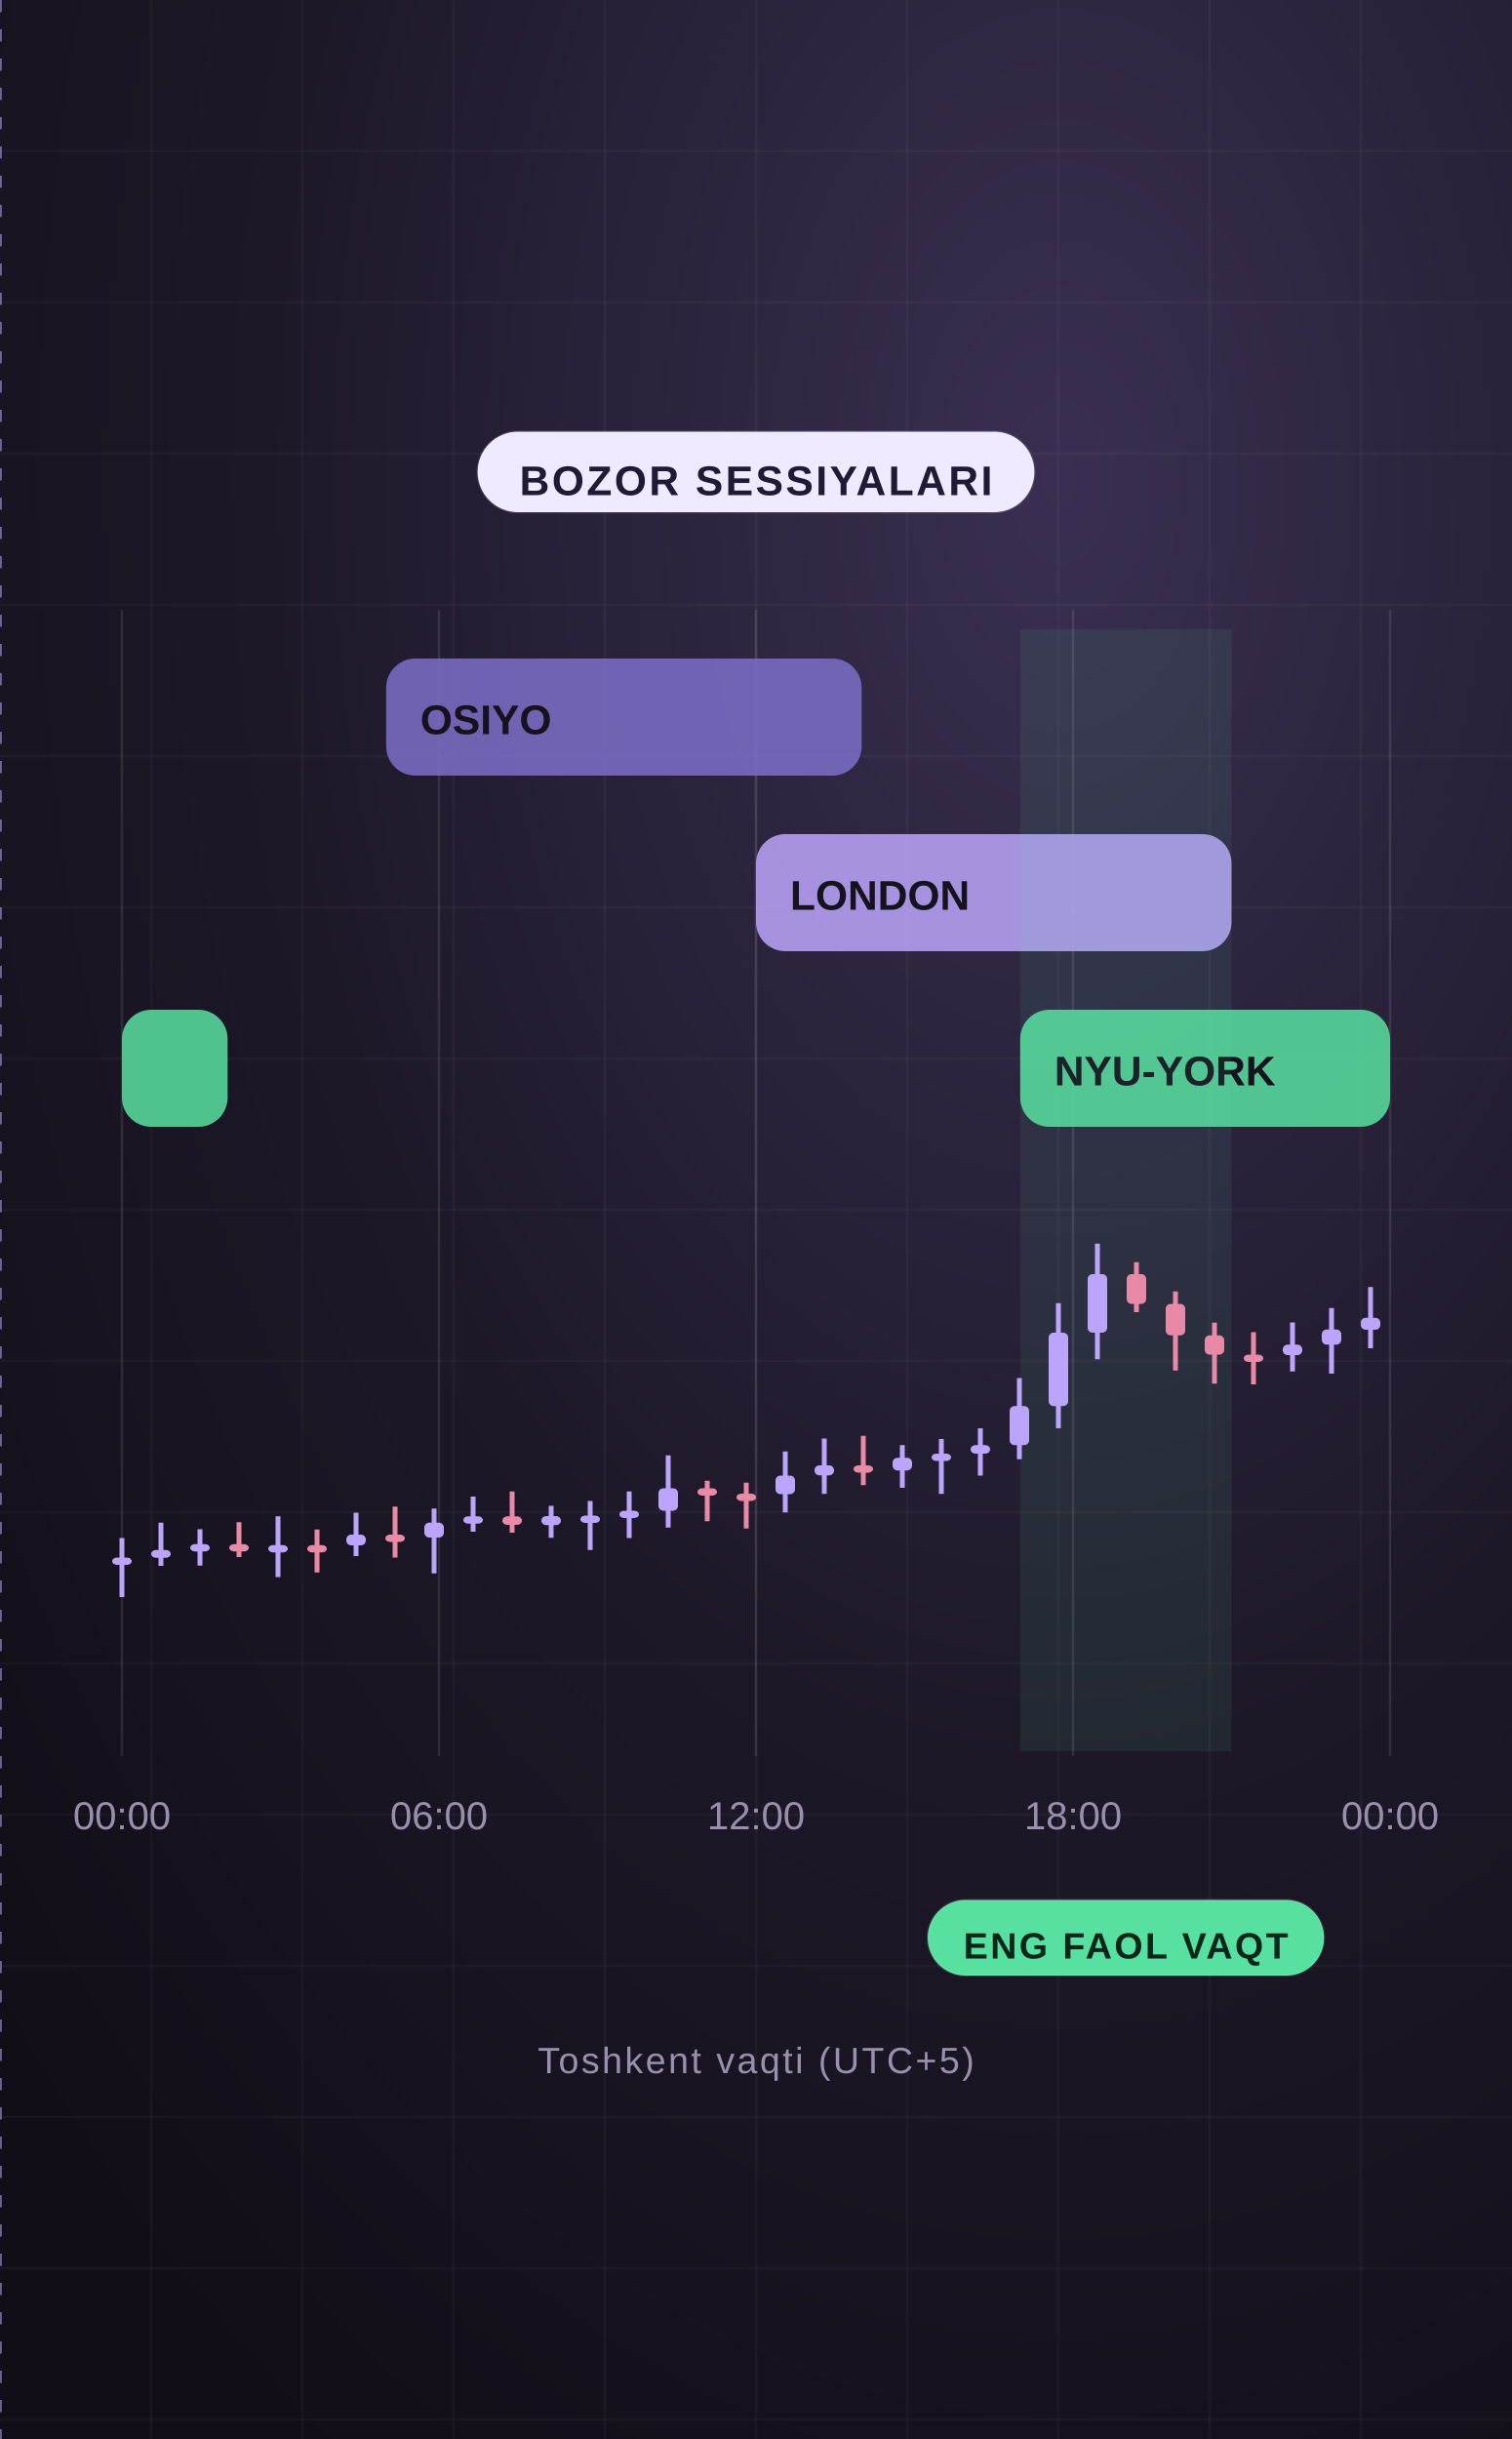
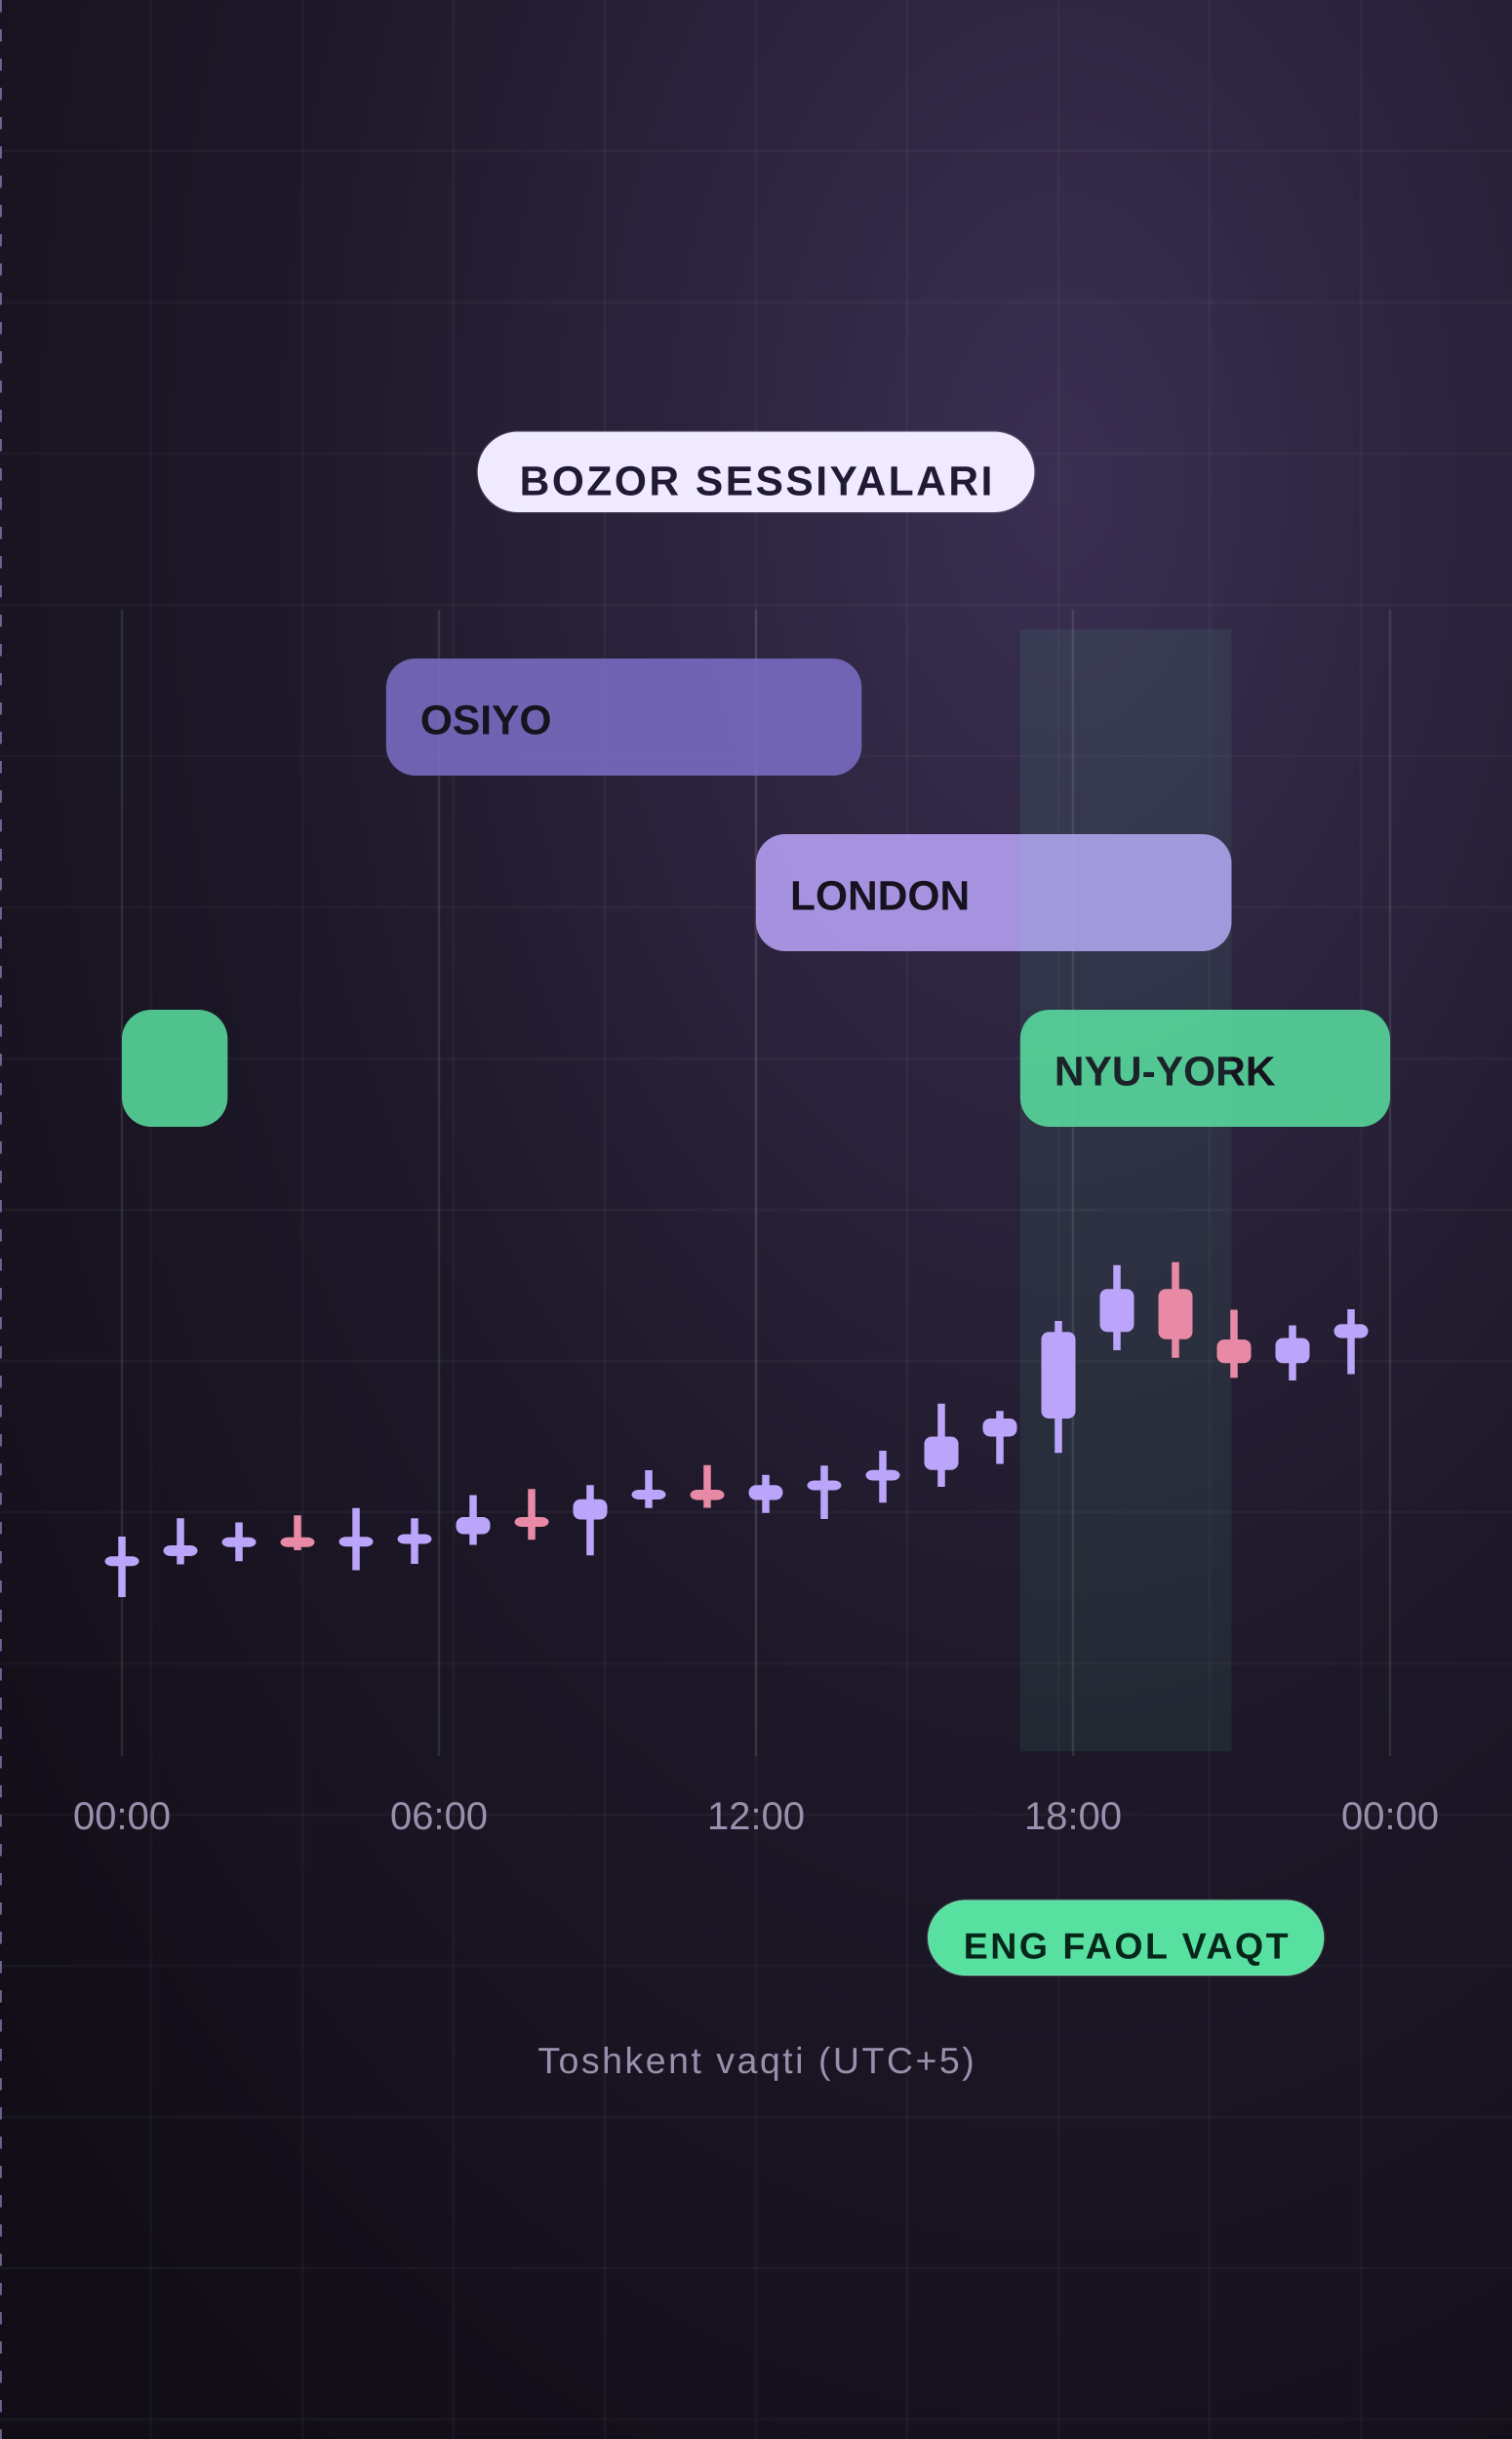
<svg xmlns="http://www.w3.org/2000/svg" width="620" height="1000" viewBox="0 0 620 1000">
  <style>
text{font-family:Arial,Helvetica,"Liberation Sans",sans-serif}
@keyframes grow{from{transform:scaleY(.05);opacity:0}to{transform:none;opacity:1}}
- @keyframes live{0%,100%{transform:none}50%{transform:scaleY(1.22)}}
+ @keyframes live{0%,100%{transform:none}50%{transform:scaleY(1.4)}}
@keyframes flo{0%,100%{transform:translateY(0)}50%{transform:translateY(-6px)}}
@keyframes br{0%,100%{opacity:.7;transform:scale(1)}50%{opacity:1;transform:scale(1.1)}}
@keyframes march{to{stroke-dashoffset:-60}}
@keyframes draw{0%{stroke-dashoffset:1;opacity:1}38%{stroke-dashoffset:0}86%{stroke-dashoffset:0;opacity:1}96%{opacity:0}100%{stroke-dashoffset:1;opacity:0}}
@keyframes bob{0%,100%{transform:none}50%{transform:scaleY(.72)}}
@keyframes dp{0%,100%{transform:scale(1)}50%{transform:scale(1.18)}}
@keyframes hl{0%,100%{opacity:.35}50%{opacity:1}}
@keyframes rin{from{opacity:0;transform:translateX(-18px)}to{opacity:1;transform:none}}
@keyframes bobx{0%,100%{transform:none}50%{transform:scaleX(.78)}}
.row{animation:rin .8s cubic-bezier(.2,.8,.2,1) both}
.barx{transform-box:fill-box;animation:bobx 2.6s ease-in-out infinite}
.cd,.bar,.dot,.glow{transform-box:fill-box}
@keyframes tick{0%,100%{transform:scaleY(1)}35%{transform:scaleY(var(--a,.7))}70%{transform:scaleY(var(--b,1.12))}}
.cd{transform-origin:50% 55%;animation:grow .7s cubic-bezier(.2,.8,.2,1) both,tick 2s ease-in-out infinite}
@keyframes stream{to{transform:translateX(-640px)}}
- .stream{animation:stream 16s linear infinite}
- .cd.live{transform-origin:50% 50%;animation:grow .7s cubic-bezier(.2,.8,.2,1) both,live 1.6s ease-in-out infinite}
+ .stream{animation:stream 8s linear infinite}
+ .cd.live{transform-origin:50% 50%;animation:grow .7s cubic-bezier(.2,.8,.2,1) both,live .9s ease-in-out infinite}
@keyframes scan{from{transform:translateX(-90px)}to{transform:translateX(710px)}}
.scan{animation:scan 6.5s cubic-bezier(.45,0,.55,1) infinite}
.chip{animation:flo 4.5s ease-in-out infinite}
.glow{transform-origin:50% 50%;animation:br 6s ease-in-out infinite}
.dash{animation:march 3.2s linear infinite}
.draw{stroke-dasharray:1;stroke-dashoffset:1;animation:draw 8s cubic-bezier(.4,0,.2,1) .3s infinite}
.bar{transform-origin:50% 100%;animation:bob 2.4s ease-in-out infinite}
.dot{transform-origin:50% 50%;animation:dp 2.2s ease-in-out infinite}
.hl{animation:hl 2.2s ease-in-out infinite}
@media (prefers-reduced-motion:reduce){*{animation:none!important}.draw{stroke-dasharray:none;stroke-dashoffset:0}.scan,.mdot{display:none}}
</style>
  <defs>
    <radialGradient id="bg" cx="70%" cy="20%" r="95%">
      <stop offset="0" stop-color="#3a2f52" />
      <stop offset=".55" stop-color="#1d1828" />
      <stop offset="1" stop-color="#110e17" />
    </radialGradient>
    <radialGradient id="glow" cx="50%" cy="50%" r="50%">
      <stop offset="0" stop-color="#a697eb" stop-opacity=".35" />
      <stop offset="1" stop-color="#a697eb" stop-opacity="0" />
    </radialGradient>
    <linearGradient id="scanG" x1="0" y1="0" x2="1" y2="0">
      <stop offset="0" stop-color="#bba5fa" stop-opacity="0" />
      <stop offset="1" stop-color="#bba5fa" stop-opacity=".2" />
    </linearGradient>
    <linearGradient id="fadeUp" x1="0" y1="0" x2="0" y2="1">
      <stop offset="0" stop-color="#bba5fa" stop-opacity=".35" />
      <stop offset="1" stop-color="#bba5fa" stop-opacity="0" />
    </linearGradient>
  </defs>
  <rect width="620" height="1000" fill="url(#bg)" />
  <line x1="62" y1="0" x2="62" y2="1000" stroke="#fff" stroke-opacity=".035" />
  <line x1="124" y1="0" x2="124" y2="1000" stroke="#fff" stroke-opacity=".035" />
  <line x1="186" y1="0" x2="186" y2="1000" stroke="#fff" stroke-opacity=".035" />
  <line x1="248" y1="0" x2="248" y2="1000" stroke="#fff" stroke-opacity=".035" />
  <line x1="310" y1="0" x2="310" y2="1000" stroke="#fff" stroke-opacity=".035" />
  <line x1="372" y1="0" x2="372" y2="1000" stroke="#fff" stroke-opacity=".035" />
  <line x1="434" y1="0" x2="434" y2="1000" stroke="#fff" stroke-opacity=".035" />
  <line x1="496" y1="0" x2="496" y2="1000" stroke="#fff" stroke-opacity=".035" />
  <line x1="558" y1="0" x2="558" y2="1000" stroke="#fff" stroke-opacity=".035" />
  <line x1="0" y1="62" x2="620" y2="62" stroke="#fff" stroke-opacity=".035" />
  <line x1="0" y1="124" x2="620" y2="124" stroke="#fff" stroke-opacity=".035" />
  <line x1="0" y1="186" x2="620" y2="186" stroke="#fff" stroke-opacity=".035" />
  <line x1="0" y1="248" x2="620" y2="248" stroke="#fff" stroke-opacity=".035" />
  <line x1="0" y1="310" x2="620" y2="310" stroke="#fff" stroke-opacity=".035" />
  <line x1="0" y1="372" x2="620" y2="372" stroke="#fff" stroke-opacity=".035" />
  <line x1="0" y1="434" x2="620" y2="434" stroke="#fff" stroke-opacity=".035" />
  <line x1="0" y1="496" x2="620" y2="496" stroke="#fff" stroke-opacity=".035" />
  <line x1="0" y1="558" x2="620" y2="558" stroke="#fff" stroke-opacity=".035" />
  <line x1="0" y1="620" x2="620" y2="620" stroke="#fff" stroke-opacity=".035" />
  <line x1="0" y1="682" x2="620" y2="682" stroke="#fff" stroke-opacity=".035" />
  <line x1="0" y1="744" x2="620" y2="744" stroke="#fff" stroke-opacity=".035" />
  <line x1="0" y1="806" x2="620" y2="806" stroke="#fff" stroke-opacity=".035" />
  <line x1="0" y1="868" x2="620" y2="868" stroke="#fff" stroke-opacity=".035" />
  <line x1="0" y1="930" x2="620" y2="930" stroke="#fff" stroke-opacity=".035" />
  <line x1="0" y1="992" x2="620" y2="992" stroke="#fff" stroke-opacity=".035" />
  <g class="chip" style="animation-delay:-1s">
    <rect x="195.85" y="177" width="228.3" height="33" rx="16.5" fill="#efeaff" stroke="#fff" stroke-opacity=".12" />
    <text x="310" y="203" text-anchor="middle" font-size="17" font-weight="700" fill="#211a35" letter-spacing="1">BOZOR SESSIYALARI</text>
  </g>
  <g>
    <line x1="50" y1="250" x2="50" y2="720" stroke="#fff" stroke-opacity=".1" />
    <text x="50" y="750" text-anchor="middle" font-size="16" fill="#9a90ad">00:00</text>
    <line x1="180" y1="250" x2="180" y2="720" stroke="#fff" stroke-opacity=".1" />
    <text x="180" y="750" text-anchor="middle" font-size="16" fill="#9a90ad">06:00</text>
    <line x1="310" y1="250" x2="310" y2="720" stroke="#fff" stroke-opacity=".1" />
    <text x="310" y="750" text-anchor="middle" font-size="16" fill="#9a90ad">12:00</text>
    <line x1="440" y1="250" x2="440" y2="720" stroke="#fff" stroke-opacity=".1" />
    <text x="440" y="750" text-anchor="middle" font-size="16" fill="#9a90ad">18:00</text>
    <line x1="570" y1="250" x2="570" y2="720" stroke="#fff" stroke-opacity=".1" />
    <text x="570" y="750" text-anchor="middle" font-size="16" fill="#9a90ad">00:00</text>
  </g>
  <rect x="158.333" y="270" width="195" height="48" rx="12" fill="#7d6fc8" fill-opacity=".85" />
  <text x="172.333" y="301" font-size="17" font-weight="800" fill="#16121e">OSIYO</text>
  <rect x="310" y="342" width="195" height="48" rx="12" fill="#bba5fa" fill-opacity=".85" />
  <text x="324" y="373" font-size="17" font-weight="800" fill="#16121e">LONDON</text>
  <rect x="418.333" y="414" width="151.667" height="48" rx="12" fill="#58e0a0" fill-opacity=".85" />
  <rect x="50" y="414" width="43.333" height="48" rx="12" fill="#58e0a0" fill-opacity=".85" />
  <text x="432.333" y="445" font-size="17" font-weight="800" fill="#16121e">NYU-YORK</text>
  <rect x="418.333" y="258" width="86.667" height="460" fill="#58e0a0" opacity=".08" />
  <g transform="translate(0 0)">
-     <g class="cd" style="--a:0.50;--b:1.18;animation-duration:.7s,1.38s;animation-delay:200ms,900ms">
-       <line x1="50" x2="50" y1="630.6" y2="654.8" stroke="#bba5fa" stroke-width="2" />
-       <rect x="46" y="638.6" width="8" height="3.0" rx="2" fill="#bba5fa" />
-     </g>
-     <g class="cd" style="--a:0.48;--b:1.18;animation-duration:.7s,2.49s;animation-delay:235ms,1037ms">
-       <line x1="66" x2="66" y1="624.3" y2="642.0" stroke="#bba5fa" stroke-width="2" />
-       <rect x="62" y="635.5" width="8" height="3.2" rx="2" fill="#bba5fa" />
-     </g>
-     <g class="cd" style="--a:0.72;--b:1.18;animation-duration:.7s,1.91s;animation-delay:270ms,1174ms">
-       <line x1="82" x2="82" y1="627.0" y2="641.9" stroke="#bba5fa" stroke-width="2" />
-       <rect x="78" y="633.1" width="8" height="3.0" rx="2" fill="#bba5fa" />
-     </g>
-     <g class="cd" style="--a:0.65;--b:1.25;animation-duration:.7s,1.65s;animation-delay:305ms,1311ms">
-       <line x1="98" x2="98" y1="624.1" y2="638.4" stroke="#e88aa6" stroke-width="2" />
-       <rect x="94" y="633.1" width="8" height="3.0" rx="2" fill="#e88aa6" />
-     </g>
-     <g class="cd" style="--a:0.73;--b:1.25;animation-duration:.7s,2.21s;animation-delay:340ms,1448ms">
-       <line x1="114" x2="114" y1="621.7" y2="646.6" stroke="#bba5fa" stroke-width="2" />
-       <rect x="110" y="633.5" width="8" height="3.0" rx="2" fill="#bba5fa" />
-     </g>
-     <g class="cd" style="--a:0.73;--b:1.24;animation-duration:.7s,2.59s;animation-delay:375ms,1585ms">
-       <line x1="130" x2="130" y1="627.1" y2="644.7" stroke="#e88aa6" stroke-width="2" />
-       <rect x="126" y="633.5" width="8" height="3.0" rx="2" fill="#e88aa6" />
-     </g>
-     <g class="cd" style="--a:0.76;--b:1.08;animation-duration:.7s,1.79s;animation-delay:410ms,1722ms">
-       <line x1="146" x2="146" y1="620.2" y2="638.0" stroke="#bba5fa" stroke-width="2" />
-       <rect x="142" y="629.2" width="8" height="4.4" rx="2" fill="#bba5fa" />
-     </g>
-     <g class="cd" style="--a:0.60;--b:1.29;animation-duration:.7s,1.81s;animation-delay:445ms,1859ms">
-       <line x1="162" x2="162" y1="617.7" y2="638.6" stroke="#e88aa6" stroke-width="2" />
-       <rect x="158" y="629.2" width="8" height="3.0" rx="2" fill="#e88aa6" />
-     </g>
-     <g class="cd" style="--a:0.70;--b:1.28;animation-duration:.7s,1.64s;animation-delay:480ms,1996ms">
-       <line x1="178" x2="178" y1="618.5" y2="645.1" stroke="#bba5fa" stroke-width="2" />
-       <rect x="174" y="624.3" width="8" height="6.1" rx="2" fill="#bba5fa" />
-     </g>
-     <g class="cd" style="--a:0.50;--b:1.12;animation-duration:.7s,1.80s;animation-delay:515ms,2133ms">
-       <line x1="194" x2="194" y1="613.6" y2="628.0" stroke="#bba5fa" stroke-width="2" />
-       <rect x="190" y="621.7" width="8" height="3.0" rx="2" fill="#bba5fa" />
-     </g>
-     <g class="cd" style="--a:0.79;--b:1.10;animation-duration:.7s,1.28s;animation-delay:550ms,970ms">
-       <line x1="210" x2="210" y1="611.5" y2="628.4" stroke="#e88aa6" stroke-width="2" />
-       <rect x="206" y="621.7" width="8" height="3.5" rx="2" fill="#e88aa6" />
-     </g>
-     <g class="cd" style="--a:0.65;--b:1.08;animation-duration:.7s,2.08s;animation-delay:585ms,1107ms">
-       <line x1="226" x2="226" y1="617.4" y2="630.5" stroke="#bba5fa" stroke-width="2" />
-       <rect x="222" y="621.6" width="8" height="3.7" rx="2" fill="#bba5fa" />
-     </g>
-     <g class="cd" style="--a:0.55;--b:1.13;animation-duration:.7s,1.69s;animation-delay:620ms,1244ms">
-       <line x1="242" x2="242" y1="615.4" y2="635.5" stroke="#bba5fa" stroke-width="2" />
-       <rect x="238" y="621.4" width="8" height="3.0" rx="2" fill="#bba5fa" />
-     </g>
-     <g class="cd" style="--a:0.60;--b:1.11;animation-duration:.7s,2.13s;animation-delay:655ms,1381ms">
-       <line x1="258" x2="258" y1="611.5" y2="630.6" stroke="#bba5fa" stroke-width="2" />
-       <rect x="254" y="619.4" width="8" height="3.0" rx="2" fill="#bba5fa" />
-     </g>
-     <g class="cd" style="--a:0.57;--b:1.09;animation-duration:.7s,2.38s;animation-delay:690ms,1518ms">
-       <line x1="274" x2="274" y1="596.7" y2="626.3" stroke="#bba5fa" stroke-width="2" />
-       <rect x="270" y="610.2" width="8" height="9.2" rx="2" fill="#bba5fa" />
-     </g>
-     <g class="cd" style="--a:0.58;--b:1.13;animation-duration:.7s,1.46s;animation-delay:725ms,1655ms">
-       <line x1="290" x2="290" y1="607.1" y2="623.7" stroke="#e88aa6" stroke-width="2" />
-       <rect x="286" y="610.2" width="8" height="3.0" rx="2" fill="#e88aa6" />
-     </g>
-     <g class="cd" style="--a:0.73;--b:1.10;animation-duration:.7s,1.35s;animation-delay:760ms,1792ms">
-       <line x1="306" x2="306" y1="607.9" y2="626.7" stroke="#e88aa6" stroke-width="2" />
-       <rect x="302" y="612.4" width="8" height="3.0" rx="2" fill="#e88aa6" />
-     </g>
-     <g class="cd" style="--a:0.46;--b:1.29;animation-duration:.7s,2.56s;animation-delay:795ms,1929ms">
-       <line x1="322" x2="322" y1="595.1" y2="620.1" stroke="#bba5fa" stroke-width="2" />
-       <rect x="318" y="605.0" width="8" height="7.6" rx="2" fill="#bba5fa" />
-     </g>
-     <g class="cd" style="--a:0.57;--b:1.11;animation-duration:.7s,2.60s;animation-delay:830ms,2066ms">
-       <line x1="338" x2="338" y1="589.8" y2="612.5" stroke="#bba5fa" stroke-width="2" />
-       <rect x="334" y="600.8" width="8" height="4.1" rx="2" fill="#bba5fa" />
-     </g>
-     <g class="cd" style="--a:0.49;--b:1.29;animation-duration:.7s,1.95s;animation-delay:865ms,903ms">
-       <line x1="354" x2="354" y1="588.7" y2="608.9" stroke="#e88aa6" stroke-width="2" />
-       <rect x="350" y="600.8" width="8" height="3.0" rx="2" fill="#e88aa6" />
-     </g>
-     <g class="cd" style="--a:0.67;--b:1.26;animation-duration:.7s,1.12s;animation-delay:900ms,1040ms">
-       <line x1="370" x2="370" y1="592.5" y2="610.0" stroke="#bba5fa" stroke-width="2" />
-       <rect x="366" y="597.7" width="8" height="5.2" rx="2" fill="#bba5fa" />
-     </g>
-     <g class="cd" style="--a:0.54;--b:1.29;animation-duration:.7s,2.11s;animation-delay:935ms,1177ms">
-       <line x1="386" x2="386" y1="590.0" y2="612.5" stroke="#bba5fa" stroke-width="2" />
-       <rect x="382" y="596.0" width="8" height="3.0" rx="2" fill="#bba5fa" />
-     </g>
-     <g class="cd" style="--a:0.56;--b:1.25;animation-duration:.7s,2.42s;animation-delay:970ms,1314ms">
-       <line x1="402" x2="402" y1="585.6" y2="605.0" stroke="#bba5fa" stroke-width="2" />
-       <rect x="398" y="592.5" width="8" height="3.5" rx="2" fill="#bba5fa" />
-     </g>
-     <g class="cd" style="--a:0.50;--b:1.20;animation-duration:.7s,2.55s;animation-delay:1005ms,1451ms">
-       <line x1="418" x2="418" y1="565.0" y2="598.3" stroke="#bba5fa" stroke-width="2" />
-       <rect x="414" y="576.5" width="8" height="16.0" rx="2" fill="#bba5fa" />
-     </g>
-     <g class="cd" style="--a:0.48;--b:1.23;animation-duration:.7s,1.50s;animation-delay:1040ms,1588ms">
-       <line x1="434" x2="434" y1="534.3" y2="585.6" stroke="#bba5fa" stroke-width="2" />
-       <rect x="430" y="546.4" width="8" height="30.1" rx="2" fill="#bba5fa" />
-     </g>
-     <g class="cd" style="--a:0.61;--b:1.18;animation-duration:.7s,1.27s;animation-delay:1075ms,1725ms">
-       <line x1="450" x2="450" y1="509.9" y2="557.3" stroke="#bba5fa" stroke-width="2" />
-       <rect x="446" y="522.4" width="8" height="24.0" rx="2" fill="#bba5fa" />
-     </g>
-     <g class="cd" style="--a:0.66;--b:1.13;animation-duration:.7s,2.36s;animation-delay:1110ms,1862ms">
-       <line x1="466" x2="466" y1="517.5" y2="538.0" stroke="#e88aa6" stroke-width="2" />
-       <rect x="462" y="522.4" width="8" height="12.2" rx="2" fill="#e88aa6" />
-     </g>
-     <g class="cd" style="--a:0.74;--b:1.16;animation-duration:.7s,2.27s;animation-delay:1145ms,1999ms">
-       <line x1="482" x2="482" y1="529.5" y2="561.9" stroke="#e88aa6" stroke-width="2" />
-       <rect x="478" y="534.6" width="8" height="12.9" rx="2" fill="#e88aa6" />
-     </g>
-     <g class="cd" style="--a:0.63;--b:1.10;animation-duration:.7s,1.49s;animation-delay:1180ms,2136ms">
-       <line x1="498" x2="498" y1="542.3" y2="567.3" stroke="#e88aa6" stroke-width="2" />
-       <rect x="494" y="547.5" width="8" height="7.9" rx="2" fill="#e88aa6" />
-     </g>
-     <g class="cd" style="--a:0.78;--b:1.27;animation-duration:.7s,2.04s;animation-delay:1215ms,973ms">
-       <line x1="514" x2="514" y1="546.2" y2="567.6" stroke="#e88aa6" stroke-width="2" />
-       <rect x="510" y="555.4" width="8" height="3.0" rx="2" fill="#e88aa6" />
-     </g>
-     <g class="cd" style="--a:0.62;--b:1.28;animation-duration:.7s,1.41s;animation-delay:1250ms,1110ms">
-       <line x1="530" x2="530" y1="542.2" y2="562.3" stroke="#bba5fa" stroke-width="2" />
-       <rect x="526" y="551.3" width="8" height="4.3" rx="2" fill="#bba5fa" />
-     </g>
-     <g class="cd" style="--a:0.61;--b:1.22;animation-duration:.7s,1.59s;animation-delay:1285ms,1247ms">
-       <line x1="546" x2="546" y1="536.3" y2="563.2" stroke="#bba5fa" stroke-width="2" />
-       <rect x="542" y="545.1" width="8" height="6.2" rx="2" fill="#bba5fa" />
-     </g>
-     <g class="cd live" style="--a:0.52;--b:1.16;animation-duration:.7s,1.60s;animation-delay:1320ms,1384ms">
-       <line x1="562" x2="562" y1="527.7" y2="552.8" stroke="#bba5fa" stroke-width="2" />
-       <rect x="558" y="540.3" width="8" height="4.9" rx="2" fill="#bba5fa" />
+     <g class="cd" style="--a:0.35;--b:1.32;animation-duration:.7s,0.61s;animation-delay:200ms,600ms">
+       <line x1="50" x2="50" y1="630.0" y2="654.8" stroke="#bba5fa" stroke-width="3" />
+       <rect x="43" y="638.1" width="14" height="4.0" rx="3" fill="#bba5fa" />
+     </g>
+     <g class="cd" style="--a:0.32;--b:1.32;animation-duration:.7s,1.05s;animation-delay:240ms,737ms">
+       <line x1="74" x2="74" y1="622.5" y2="641.4" stroke="#bba5fa" stroke-width="3" />
+       <rect x="67" y="633.6" width="14" height="4.4" rx="3" fill="#bba5fa" />
+     </g>
+     <g class="cd" style="--a:0.53;--b:1.32;animation-duration:.7s,0.82s;animation-delay:280ms,874ms">
+       <line x1="98" x2="98" y1="624.2" y2="640.1" stroke="#bba5fa" stroke-width="3" />
+       <rect x="91" y="630.3" width="14" height="4.0" rx="3" fill="#bba5fa" />
+     </g>
+     <g class="cd" style="--a:0.47;--b:1.40;animation-duration:.7s,0.72s;animation-delay:320ms,1011ms">
+       <line x1="122" x2="122" y1="621.3" y2="635.6" stroke="#e88aa6" stroke-width="3" />
+       <rect x="115" y="630.3" width="14" height="4.0" rx="3" fill="#e88aa6" />
+     </g>
+     <g class="cd" style="--a:0.54;--b:1.39;animation-duration:.7s,0.94s;animation-delay:360ms,1148ms">
+       <line x1="146" x2="146" y1="618.3" y2="643.8" stroke="#bba5fa" stroke-width="3" />
+       <rect x="139" y="630.1" width="14" height="4.0" rx="3" fill="#bba5fa" />
+     </g>
+     <g class="cd" style="--a:0.54;--b:1.38;animation-duration:.7s,1.10s;animation-delay:400ms,1285ms">
+       <line x1="170" x2="170" y1="622.5" y2="641.2" stroke="#bba5fa" stroke-width="3" />
+       <rect x="163" y="629.0" width="14" height="4.0" rx="3" fill="#bba5fa" />
+     </g>
+     <g class="cd" style="--a:0.57;--b:1.21;animation-duration:.7s,0.78s;animation-delay:440ms,622ms">
+       <line x1="194" x2="194" y1="613.0" y2="633.4" stroke="#bba5fa" stroke-width="3" />
+       <rect x="187" y="622.0" width="14" height="7.0" rx="3" fill="#bba5fa" />
+     </g>
+     <g class="cd" style="--a:0.43;--b:1.44;animation-duration:.7s,0.78s;animation-delay:480ms,759ms">
+       <line x1="218" x2="218" y1="610.5" y2="631.3" stroke="#e88aa6" stroke-width="3" />
+       <rect x="211" y="622.0" width="14" height="4.0" rx="3" fill="#e88aa6" />
+     </g>
+     <g class="cd" style="--a:0.52;--b:1.43;animation-duration:.7s,0.72s;animation-delay:520ms,896ms">
+       <line x1="242" x2="242" y1="608.9" y2="637.7" stroke="#bba5fa" stroke-width="3" />
+       <rect x="235" y="614.7" width="14" height="8.3" rx="3" fill="#bba5fa" />
+     </g>
+     <g class="cd" style="--a:0.34;--b:1.24;animation-duration:.7s,0.78s;animation-delay:560ms,1033ms">
+       <line x1="266" x2="266" y1="602.8" y2="618.3" stroke="#bba5fa" stroke-width="3" />
+       <rect x="259" y="610.8" width="14" height="4.0" rx="3" fill="#bba5fa" />
+     </g>
+     <g class="cd" style="--a:0.59;--b:1.22;animation-duration:.7s,0.57s;animation-delay:600ms,1170ms">
+       <line x1="290" x2="290" y1="600.7" y2="618.2" stroke="#e88aa6" stroke-width="3" />
+       <rect x="283" y="610.8" width="14" height="4.2" rx="3" fill="#e88aa6" />
+     </g>
+     <g class="cd" style="--a:0.47;--b:1.20;animation-duration:.7s,0.89s;animation-delay:640ms,1307ms">
+       <line x1="314" x2="314" y1="604.7" y2="620.3" stroke="#bba5fa" stroke-width="3" />
+       <rect x="307" y="608.9" width="14" height="6.1" rx="3" fill="#bba5fa" />
+     </g>
+     <g class="cd" style="--a:0.39;--b:1.26;animation-duration:.7s,0.74s;animation-delay:680ms,644ms">
+       <line x1="338" x2="338" y1="600.9" y2="622.8" stroke="#bba5fa" stroke-width="3" />
+       <rect x="331" y="607.0" width="14" height="4.0" rx="3" fill="#bba5fa" />
+     </g>
+     <g class="cd" style="--a:0.43;--b:1.23;animation-duration:.7s,0.91s;animation-delay:720ms,781ms">
+       <line x1="362" x2="362" y1="594.8" y2="616.1" stroke="#bba5fa" stroke-width="3" />
+       <rect x="355" y="602.7" width="14" height="4.3" rx="3" fill="#bba5fa" />
+     </g>
+     <g class="cd" style="--a:0.40;--b:1.21;animation-duration:.7s,1.01s;animation-delay:760ms,918ms">
+       <line x1="386" x2="386" y1="575.5" y2="609.6" stroke="#bba5fa" stroke-width="3" />
+       <rect x="379" y="589.0" width="14" height="13.7" rx="3" fill="#bba5fa" />
+     </g>
+     <g class="cd" style="--a:0.41;--b:1.26;animation-duration:.7s,0.64s;animation-delay:800ms,1055ms">
+       <line x1="410" x2="410" y1="578.5" y2="600.2" stroke="#bba5fa" stroke-width="3" />
+       <rect x="403" y="581.6" width="14" height="7.4" rx="3" fill="#bba5fa" />
+     </g>
+     <g class="cd" style="--a:0.54;--b:1.22;animation-duration:.7s,0.60s;animation-delay:840ms,1192ms">
+       <line x1="434" x2="434" y1="541.6" y2="595.7" stroke="#bba5fa" stroke-width="3" />
+       <rect x="427" y="546.1" width="14" height="35.5" rx="3" fill="#bba5fa" />
+     </g>
+     <g class="cd" style="--a:0.31;--b:1.44;animation-duration:.7s,1.09s;animation-delay:880ms,1329ms">
+       <line x1="458" x2="458" y1="518.7" y2="553.6" stroke="#bba5fa" stroke-width="3" />
+       <rect x="451" y="528.5" width="14" height="17.6" rx="3" fill="#bba5fa" />
+     </g>
+     <g class="cd" style="--a:0.41;--b:1.23;animation-duration:.7s,1.10s;animation-delay:920ms,666ms">
+       <line x1="482" x2="482" y1="517.5" y2="556.7" stroke="#e88aa6" stroke-width="3" />
+       <rect x="475" y="528.5" width="14" height="20.6" rx="3" fill="#e88aa6" />
+     </g>
+     <g class="cd" style="--a:0.33;--b:1.44;animation-duration:.7s,0.84s;animation-delay:960ms,803ms">
+       <line x1="506" x2="506" y1="537.0" y2="564.9" stroke="#e88aa6" stroke-width="3" />
+       <rect x="499" y="549.2" width="14" height="9.7" rx="3" fill="#e88aa6" />
+     </g>
+     <g class="cd" style="--a:0.49;--b:1.40;animation-duration:.7s,0.51s;animation-delay:1000ms,940ms">
+       <line x1="530" x2="530" y1="543.4" y2="566.0" stroke="#bba5fa" stroke-width="3" />
+       <rect x="523" y="548.6" width="14" height="10.3" rx="3" fill="#bba5fa" />
+     </g>
+     <g class="cd live" style="--a:0.38;--b:1.44;animation-duration:.7s,0.90s;animation-delay:1040ms,1077ms">
+       <line x1="554" x2="554" y1="536.8" y2="563.4" stroke="#bba5fa" stroke-width="3" />
+       <rect x="547" y="542.9" width="14" height="5.7" rx="3" fill="#bba5fa" />
    </g>
  </g>
  <g class="chip" style="animation-delay:-3.167s">
    <rect x="380.417" y="779" width="162.5" height="31" rx="15.5" fill="#58e0a0" stroke="#fff" stroke-opacity=".12" />
    <text x="461.667" y="803" text-anchor="middle" font-size="15" font-weight="700" fill="#06261a" letter-spacing="1">ENG FAOL VAQT</text>
  </g>
  <text x="310" y="850" text-anchor="middle" font-size="15" fill="#9a90ad" letter-spacing="1">Toshkent vaqti (UTC+5)</text>
  <g class="scan">
    <rect x="-70" y="0" width="70" height="1000" fill="url(#scanG)" />
    <line x1="0" y1="0" x2="0" y2="1000" stroke="#bba5fa" stroke-opacity=".55" stroke-width="1.5" stroke-dasharray="5 7" />
  </g>
</svg>
